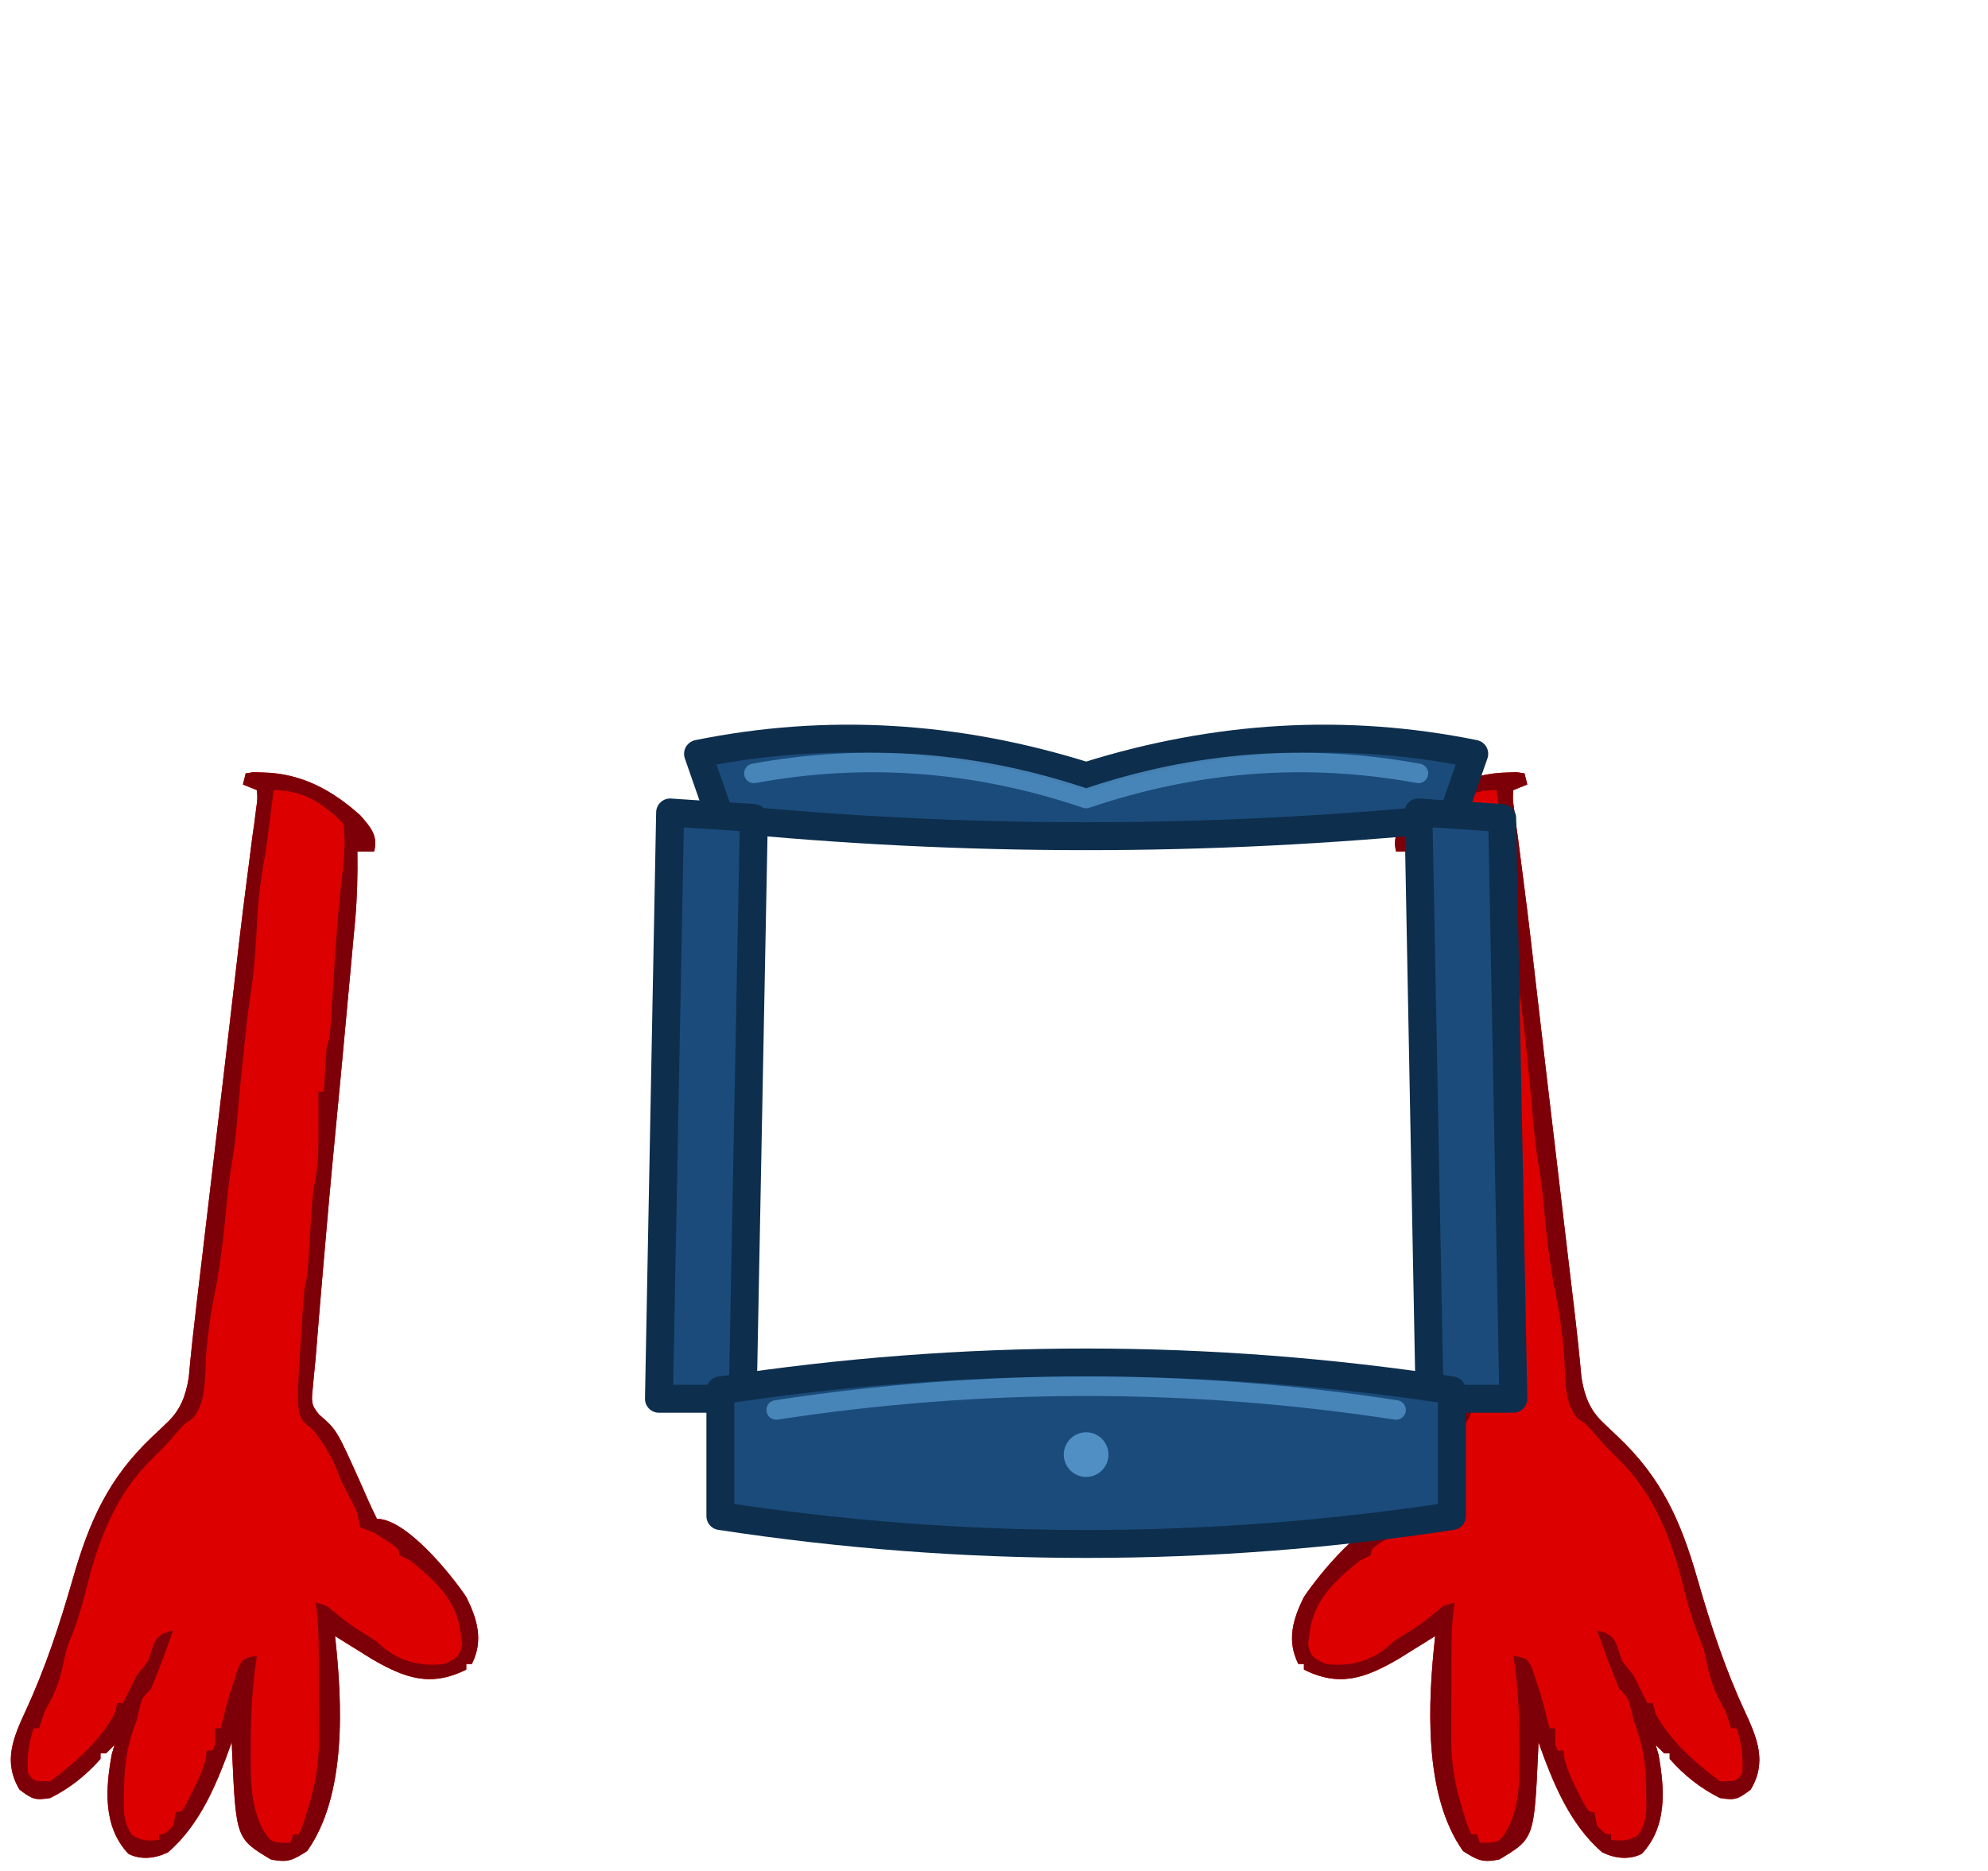
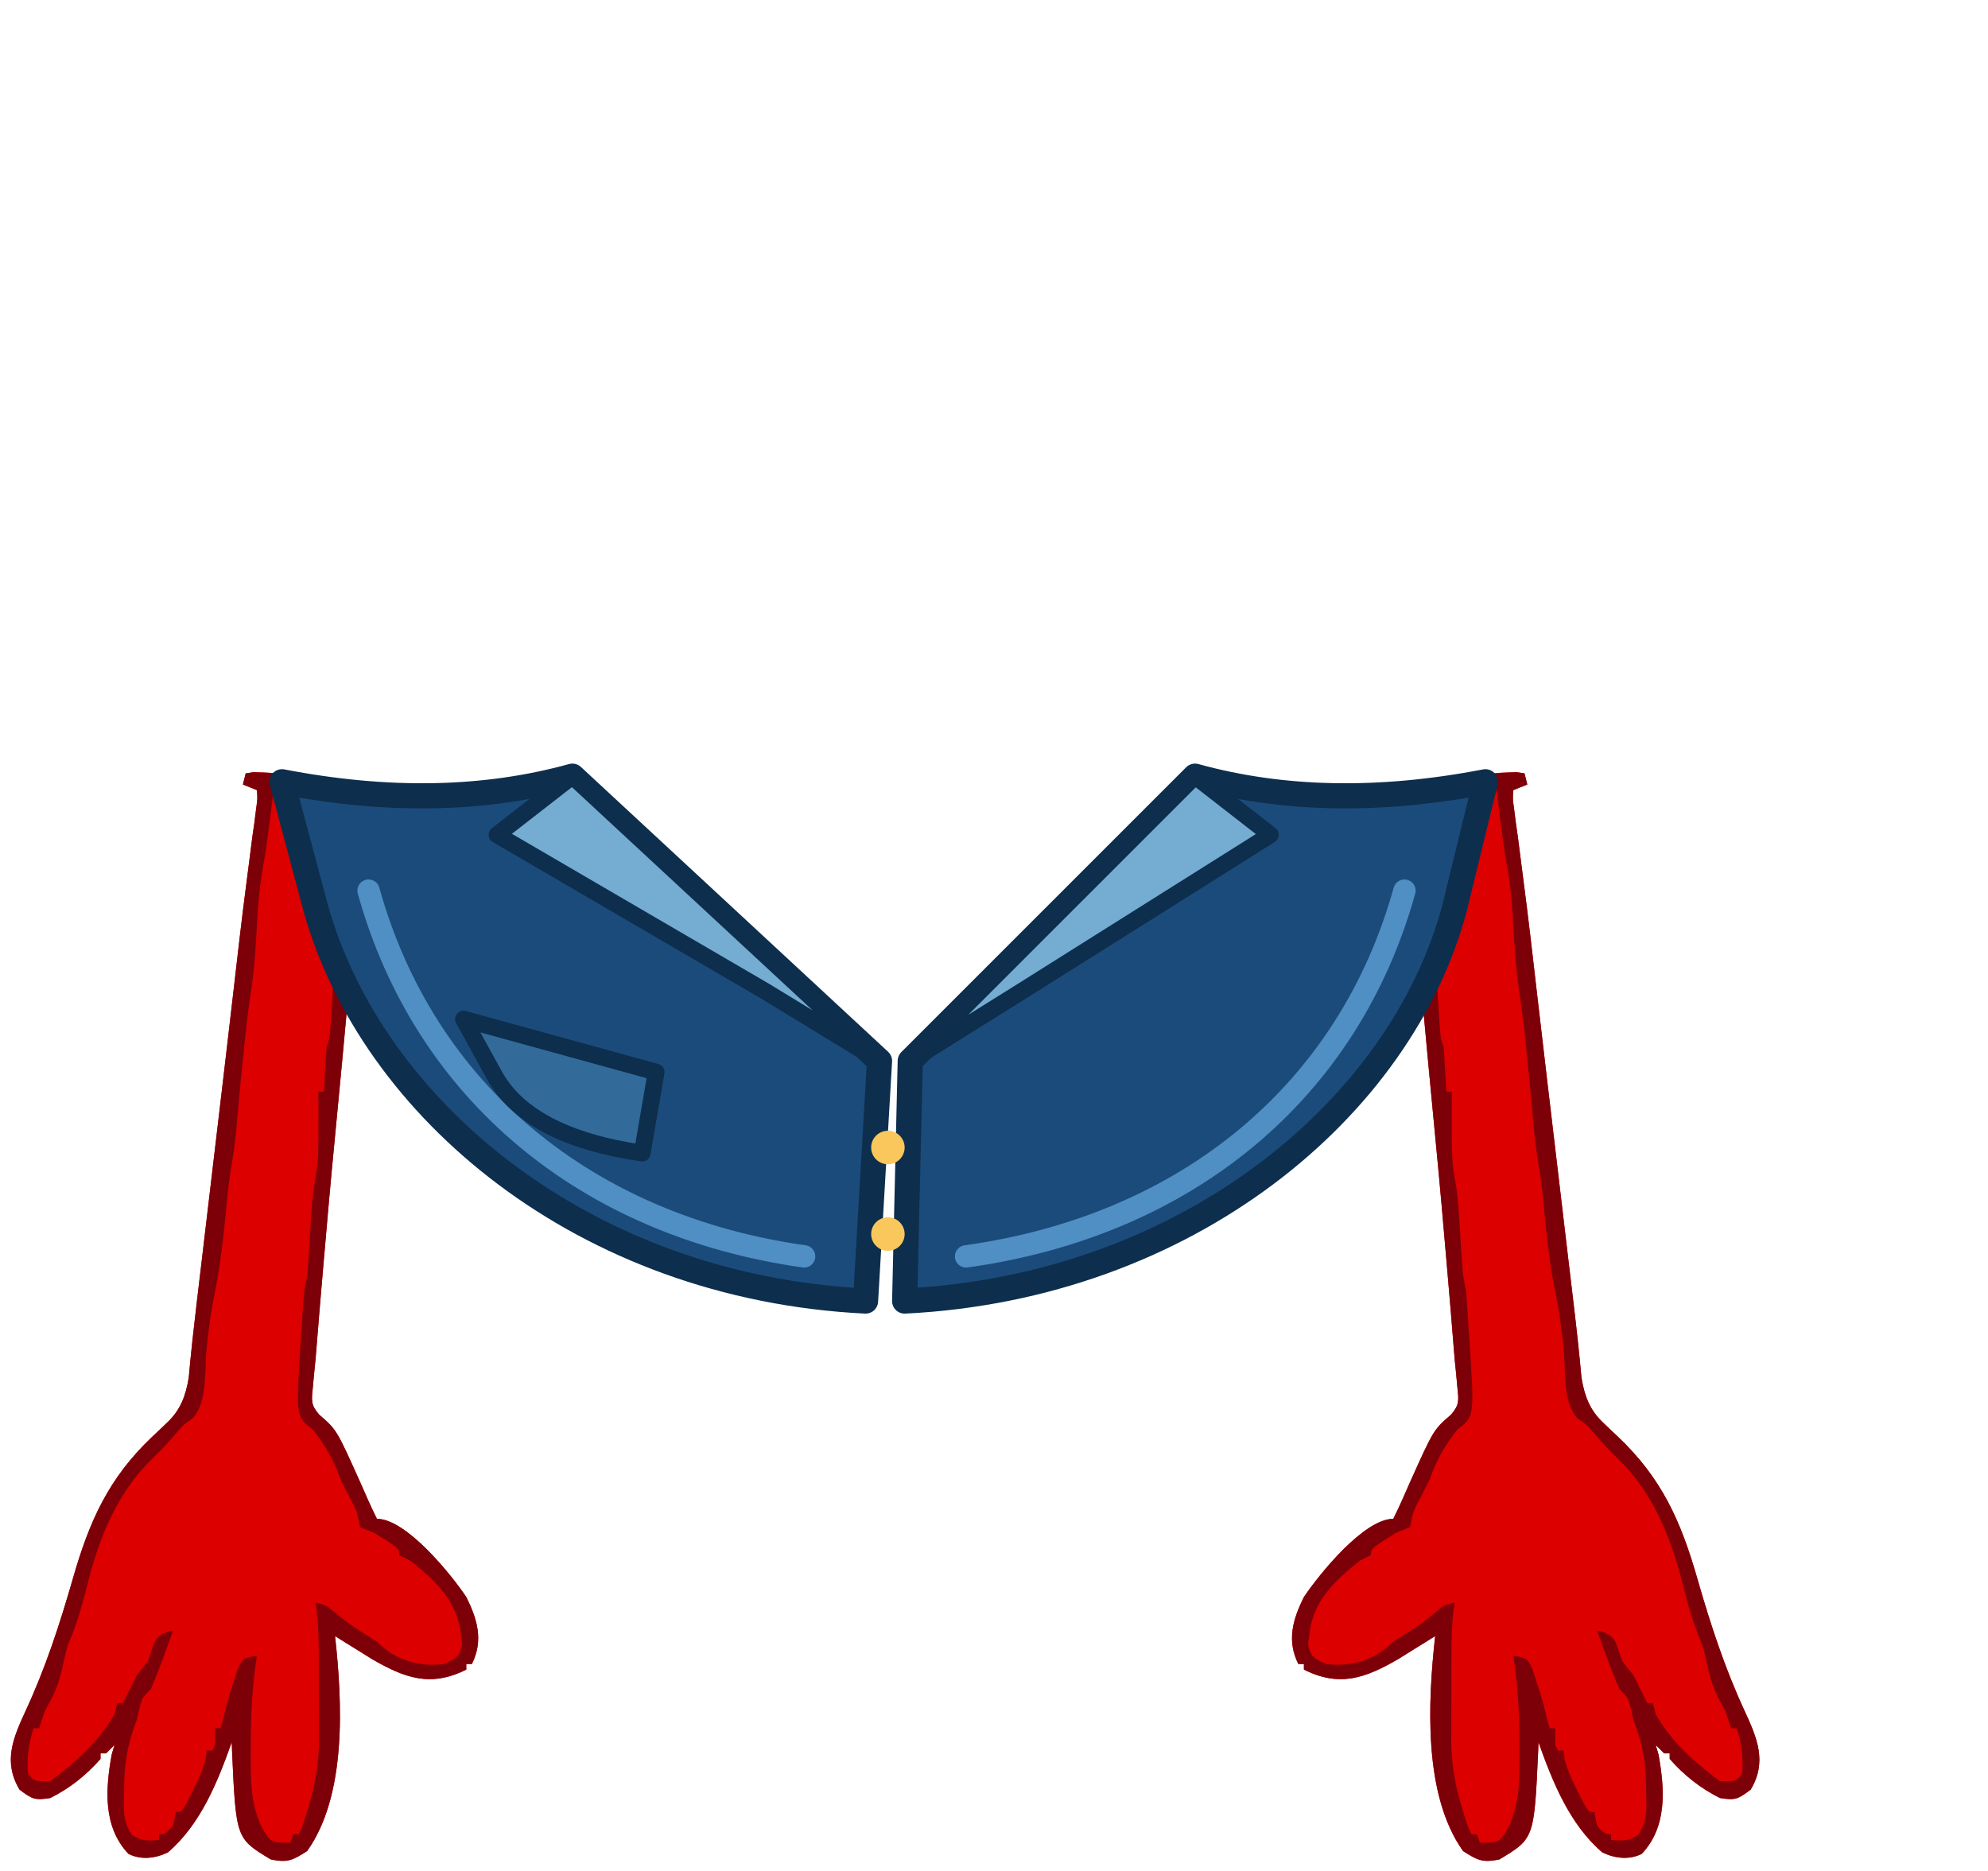
<svg xmlns="http://www.w3.org/2000/svg" viewBox="0 0 712 670">
  <g transform="translate(0,273)">
    <g transform="translate(175,0) scale(-1,1)">
      <path d="M0 0 C1.15 -0.04 2.3 -0.07 3.48 -0.11 C3.94 -0.04 3.94 -0.04 6.25 0.31 C6.41 0.97 6.41 0.97 7.25 4.31 C5.6 4.97 3.95 5.63 2.25 6.31 C2 9.26 2 9.26 2.54 13.21 C2.73 14.74 2.93 16.27 3.13 17.86 C3.38 19.59 3.62 21.33 3.88 23.12 C4.25 26.02 4.62 28.92 4.99 31.82 C5.27 33.98 5.55 36.15 5.83 38.32 C7.69 52.48 9.3 66.67 10.93 80.86 C11.89 89.14 12.86 97.42 13.83 105.7 C14.03 107.38 14.23 109.06 14.43 110.8 C17.04 133.07 19.68 155.34 22.33 177.62 C22.42 178.37 22.42 178.37 22.88 182.21 C23.22 185.11 23.57 188.01 23.91 190.91 C24.94 199.53 25.88 208.15 26.66 216.8 C27.75 223.31 29.61 228.35 34.45 232.9 C35.27 233.68 36.09 234.47 36.93 235.28 C37.78 236.08 38.62 236.87 39.5 237.69 C55.39 252.67 62.28 268.15 68.25 289.06 C72.89 305.2 78 320.81 85.06 336.06 C89.58 345.84 93.22 354.36 87.25 364.31 C82.67 367.74 81.77 368.19 76.25 367.31 C69.24 363.81 63.44 359.19 58.25 353.31 C58.25 352.65 58.25 351.99 58.25 351.31 C57.59 351.31 56.93 351.31 56.25 351.31 C55.26 350.32 54.27 349.33 53.25 348.31 C53.58 349.45 53.91 350.58 54.25 351.75 C56.48 364.16 57.42 377.55 48.25 387.31 C43.67 389.6 38.51 388.93 34.06 386.75 C22.32 376.58 16.36 361.64 11.25 347.31 C11.21 348.38 11.18 349.44 11.14 350.54 C9.72 381.83 9.72 381.83 -2.75 389.31 C-8.86 390.54 -10.57 389.6 -15.75 386.31 C-30.1 366.14 -28.33 332.73 -25.75 309.31 C-26.94 310.06 -28.14 310.81 -29.37 311.58 C-30.96 312.56 -32.55 313.55 -34.19 314.56 C-35.75 315.54 -37.32 316.51 -38.93 317.52 C-50.77 324.39 -59.98 327.7 -72.75 321.31 C-72.75 320.65 -72.75 319.99 -72.75 319.31 C-73.41 319.31 -74.07 319.31 -74.75 319.31 C-78.94 310.94 -76.77 303.36 -72.75 295.31 C-67.26 287.1 -51.21 267.31 -40.75 267.31 C-38.52 262.86 -36.56 258.31 -34.56 253.75 C-26.31 235.4 -26.31 235.4 -20.04 229.97 C-16.99 226.43 -17.32 224.84 -17.79 220.25 C-17.86 219.49 -17.86 219.49 -18.21 215.66 C-18.39 213.89 -18.57 212.13 -18.75 210.31 C-18.92 208.23 -19.09 206.15 -19.26 204.07 C-19.83 196.84 -20.44 189.61 -21.06 182.38 C-21.12 181.72 -21.12 181.72 -21.4 178.41 C-22.75 162.54 -24.15 146.67 -25.69 130.81 C-27.37 113.42 -29 96.02 -30.58 78.62 C-30.86 75.61 -31.14 72.6 -31.41 69.6 C-31.81 65.35 -32.19 61.11 -32.58 56.86 C-32.7 55.6 -32.82 54.34 -32.94 53.04 C-33.67 44.78 -33.88 36.61 -33.75 28.31 C-35.73 28.31 -37.71 28.31 -39.75 28.31 C-41.2 22.5 -38.45 19.57 -34.75 15.31 C-24.71 6.31 -13.7 0.29 0 0 Z " fill="#DC0000" transform="translate(80.75,3.6875)" />
      <path d="M0 0 C1.15 -0.04 2.3 -0.07 3.48 -0.11 C3.94 -0.04 3.94 -0.04 6.25 0.31 C6.41 0.97 6.41 0.97 7.25 4.31 C5.6 4.97 3.95 5.63 2.25 6.31 C2 9.26 2 9.26 2.54 13.21 C2.73 14.74 2.93 16.27 3.13 17.86 C3.38 19.59 3.62 21.33 3.88 23.12 C4.25 26.02 4.62 28.92 4.99 31.82 C5.27 33.98 5.55 36.15 5.83 38.32 C7.69 52.48 9.3 66.67 10.93 80.86 C11.89 89.14 12.86 97.42 13.83 105.7 C14.03 107.38 14.23 109.06 14.43 110.8 C17.04 133.07 19.68 155.34 22.33 177.62 C22.42 178.37 22.42 178.37 22.88 182.21 C23.22 185.11 23.57 188.01 23.91 190.91 C24.94 199.53 25.88 208.15 26.66 216.8 C27.75 223.31 29.61 228.35 34.45 232.9 C35.27 233.68 36.09 234.47 36.93 235.28 C37.78 236.08 38.62 236.87 39.5 237.69 C55.39 252.67 62.28 268.15 68.25 289.06 C72.89 305.2 78 320.81 85.06 336.06 C89.58 345.84 93.22 354.36 87.25 364.31 C82.67 367.74 81.77 368.19 76.25 367.31 C69.24 363.81 63.44 359.19 58.25 353.31 C58.25 352.65 58.25 351.99 58.25 351.31 C57.59 351.31 56.93 351.31 56.25 351.31 C55.26 350.32 54.27 349.33 53.25 348.31 C53.58 349.45 53.91 350.58 54.25 351.75 C56.48 364.16 57.42 377.55 48.25 387.31 C43.67 389.6 38.51 388.93 34.06 386.75 C22.32 376.58 16.36 361.64 11.25 347.31 C11.21 348.38 11.18 349.44 11.14 350.54 C9.72 381.83 9.72 381.83 -2.75 389.31 C-8.86 390.54 -10.57 389.6 -15.75 386.31 C-30.1 366.14 -28.33 332.73 -25.75 309.31 C-26.94 310.06 -28.14 310.81 -29.37 311.58 C-30.96 312.56 -32.55 313.55 -34.19 314.56 C-35.75 315.54 -37.32 316.51 -38.93 317.52 C-50.77 324.39 -59.98 327.7 -72.75 321.31 C-72.75 320.65 -72.75 319.99 -72.75 319.31 C-73.41 319.31 -74.07 319.31 -74.75 319.31 C-78.94 310.94 -76.77 303.36 -72.75 295.31 C-67.26 287.1 -51.21 267.31 -40.75 267.31 C-38.52 262.86 -36.56 258.31 -34.56 253.75 C-26.31 235.4 -26.31 235.4 -20.04 229.97 C-16.99 226.43 -17.32 224.84 -17.79 220.25 C-17.86 219.49 -17.86 219.49 -18.21 215.66 C-18.39 213.89 -18.57 212.13 -18.75 210.31 C-18.92 208.23 -19.09 206.15 -19.26 204.07 C-19.83 196.84 -20.44 189.61 -21.06 182.38 C-21.12 181.72 -21.12 181.72 -21.4 178.41 C-22.75 162.54 -24.15 146.67 -25.69 130.81 C-27.37 113.42 -29 96.02 -30.58 78.62 C-30.86 75.61 -31.14 72.6 -31.41 69.6 C-31.81 65.35 -32.19 61.11 -32.58 56.86 C-32.7 55.6 -32.82 54.34 -32.94 53.04 C-33.67 44.78 -33.88 36.61 -33.75 28.31 C-35.73 28.31 -37.71 28.31 -39.75 28.31 C-41.2 22.5 -38.45 19.57 -34.75 15.31 C-24.71 6.31 -13.7 0.29 0 0 Z M-28.75 18.31 C-29.75 25.74 -28.68 33.47 -27.83 40.88 C-26.52 53 -25.76 65.16 -25 77.33 C-24.81 80.24 -24.62 83.15 -24.43 86.06 C-24.33 87.77 -24.22 89.48 -24.11 91.23 C-23.75 95.31 -23.75 95.31 -22.75 98.31 C-22.52 101.04 -22.34 103.77 -22.19 106.5 C-22.1 107.96 -22.02 109.42 -21.93 110.92 C-21.87 112.04 -21.81 113.16 -21.75 114.31 C-21.09 114.31 -20.43 114.31 -19.75 114.31 C-19.77 116.27 -19.79 118.23 -19.81 120.25 C-19.81 139.19 -19.81 139.19 -18.26 148.13 C-17.73 151.45 -17.46 154.71 -17.25 158.07 C-17.17 159.33 -17.09 160.6 -17 161.9 C-16.83 164.56 -16.67 167.21 -16.5 169.86 C-16.42 171.12 -16.34 172.39 -16.25 173.69 C-16.21 174.27 -16.21 174.27 -16.03 177.18 C-15.75 180.31 -15.75 180.31 -14.75 185.31 C-14.29 190.28 -14 195.27 -13.69 200.25 C-13.6 201.59 -13.51 202.93 -13.41 204.31 C-11.71 230.69 -11.71 230.69 -17.75 235.31 C-22.31 240.99 -25.35 246.43 -27.75 253.31 C-29.27 256.39 -30.84 259.44 -32.45 262.48 C-33.75 265.31 -33.75 265.31 -34.75 270.31 C-36.4 270.97 -38.05 271.63 -39.75 272.31 C-48.75 277.92 -48.75 277.92 -48.75 280.31 C-50.07 280.97 -51.39 281.63 -52.75 282.31 C-61.65 289.43 -69.39 296.58 -70.75 308.31 C-70.91 309.57 -71.08 310.83 -71.25 312.12 C-70.53 316.74 -68.95 317.47 -64.75 319.31 C-55.51 320.42 -47.35 317.91 -40.75 311.31 C-39.01 310.14 -37.23 309.02 -35.44 307.94 C-31.91 305.76 -28.98 303.65 -25.81 300.94 C-22.75 298.31 -22.75 298.31 -18.75 297.31 C-18.91 298.4 -19.07 299.48 -19.24 300.6 C-19.82 305.97 -19.91 311.28 -19.92 316.68 C-19.92 317.75 -19.92 318.83 -19.93 319.94 C-19.93 322.2 -19.94 324.46 -19.94 326.73 C-19.94 330.17 -19.96 333.61 -19.97 337.05 C-19.98 339.26 -19.98 341.47 -19.98 343.68 C-19.99 344.7 -19.99 345.71 -20 346.76 C-19.97 355.67 -18.36 363.85 -15.69 372.31 C-15.35 373.41 -15 374.5 -14.65 375.62 C-13.75 378.31 -13.75 378.31 -12.75 380.31 C-12.09 380.31 -11.43 380.31 -10.75 380.31 C-10.59 380.81 -10.59 380.81 -9.75 383.31 C-2.84 383.31 -2.84 383.31 0.25 378.31 C4.72 369.21 4.44 360.51 4.44 350.56 C4.44 349.87 4.44 349.87 4.44 346.37 C4.39 336.22 3.79 326.36 2.25 316.31 C7.25 317.31 7.25 317.31 8.98 320.85 C9.22 321.59 9.22 321.59 10.44 325.38 C10.93 326.85 11.41 328.33 11.92 329.85 C12.81 332.83 13.6 335.84 14.3 338.87 C14.46 339.44 14.46 339.44 15.25 342.31 C15.91 342.31 16.57 342.31 17.25 342.31 C17.25 344.29 17.25 346.27 17.25 348.31 C17.58 348.97 17.91 349.63 18.25 350.31 C18.91 350.31 19.57 350.31 20.25 350.31 C20.33 351.13 20.42 351.95 20.5 352.79 C21.43 357.17 23.18 360.69 25.19 364.69 C25.9 366.12 26.61 367.55 27.34 369.02 C29.25 372.31 29.25 372.31 31.25 372.31 C31.58 373.96 31.91 375.61 32.25 377.31 C35.25 380.31 35.25 380.31 37.25 380.31 C37.25 380.97 37.25 381.63 37.25 382.31 C41.27 382.71 43.52 382.79 46.95 380.54 C50.37 375.74 49.95 370.98 49.81 365.31 C49.8 364.19 49.79 363.06 49.77 361.91 C49.56 353.7 48.25 346.99 45.25 339.31 C44.9 337.79 44.55 336.26 44.19 334.69 C43.25 331.31 43.25 331.31 40.25 328.31 C37.28 321.43 34.78 314.37 32.25 307.31 C39.37 308.74 38.85 311.81 41.25 318.31 C42.56 320 43.89 321.67 45.25 323.31 C46.12 325.07 46.98 326.82 47.88 328.62 C48.27 329.4 48.27 329.4 50.25 333.31 C50.91 333.31 51.57 333.31 52.25 333.31 C52.58 334.63 52.91 335.95 53.25 337.31 C58.95 347.29 67.11 354.46 76.25 361.31 C82.25 361.31 82.25 361.31 84.25 358.31 C84.63 352.64 83.99 347.73 82.25 342.31 C81.59 342.31 80.93 342.31 80.25 342.31 C79.57 340.32 78.91 338.32 78.25 336.31 C77.85 335.56 77.85 335.56 75.81 331.75 C73.25 326.77 72.12 321.9 70.99 316.45 C70.25 313.31 70.25 313.31 68.38 308.69 C65.79 302.15 64.12 295.52 62.4 288.7 C58.16 272.51 51.54 256.98 39.25 245.31 C36.42 242.55 33.8 239.78 31.25 236.75 C28.25 233.31 28.25 233.31 25.5 231.56 C20.03 226.09 20.98 215.2 20.38 207.94 C19.75 200.58 18.8 193.48 17.31 186.25 C15.31 176.41 14.21 166.6 13.29 156.61 C12.77 151.05 12.18 145.57 11.22 140.07 C10.33 134.8 9.75 129.63 9.31 124.31 C8.55 115.47 7.69 106.64 6.75 97.81 C6.63 96.68 6.51 95.55 6.39 94.38 C5.78 88.71 5.08 83.06 4.22 77.42 C2.95 68.73 2.52 60.02 2.04 51.26 C1.59 43.79 0.68 36.67 -0.75 29.31 C-1.35 25.26 -1.86 21.19 -2.38 17.12 C-2.44 16.6 -2.44 16.6 -2.78 13.95 C-3.11 11.41 -3.43 8.86 -3.75 6.31 C-14.28 6.31 -21.48 11.04 -28.75 18.31 Z " fill="#7D0008" transform="translate(80.75,3.6875)" />
    </g>
    <g transform="translate(459,0)">
      <path d="M0 0 C1.15 -0.04 2.3 -0.07 3.48 -0.11 C3.94 -0.04 3.94 -0.04 6.25 0.31 C6.41 0.97 6.41 0.97 7.25 4.31 C5.6 4.97 3.95 5.63 2.25 6.31 C2 9.26 2 9.26 2.54 13.21 C2.73 14.74 2.93 16.27 3.13 17.86 C3.38 19.59 3.62 21.33 3.88 23.12 C4.25 26.02 4.62 28.92 4.99 31.82 C5.27 33.98 5.55 36.15 5.83 38.32 C7.69 52.48 9.3 66.67 10.93 80.86 C11.89 89.14 12.86 97.42 13.83 105.7 C14.03 107.38 14.23 109.06 14.43 110.8 C17.04 133.07 19.68 155.34 22.33 177.62 C22.42 178.37 22.42 178.37 22.88 182.21 C23.22 185.11 23.57 188.01 23.91 190.91 C24.94 199.53 25.88 208.15 26.66 216.8 C27.75 223.31 29.61 228.35 34.45 232.9 C35.27 233.68 36.09 234.47 36.93 235.28 C37.78 236.08 38.62 236.87 39.5 237.69 C55.39 252.67 62.28 268.15 68.25 289.06 C72.89 305.2 78 320.81 85.06 336.06 C89.58 345.84 93.22 354.36 87.25 364.31 C82.67 367.74 81.77 368.19 76.25 367.31 C69.24 363.81 63.44 359.19 58.25 353.31 C58.25 352.65 58.25 351.99 58.25 351.31 C57.59 351.31 56.93 351.31 56.25 351.31 C55.26 350.32 54.27 349.33 53.25 348.31 C53.58 349.45 53.91 350.58 54.25 351.75 C56.48 364.16 57.42 377.55 48.25 387.31 C43.67 389.6 38.51 388.93 34.06 386.75 C22.32 376.58 16.36 361.64 11.25 347.31 C11.21 348.38 11.18 349.44 11.14 350.54 C9.72 381.83 9.72 381.83 -2.75 389.31 C-8.86 390.54 -10.57 389.6 -15.75 386.31 C-30.1 366.14 -28.33 332.73 -25.75 309.31 C-26.94 310.06 -28.14 310.81 -29.37 311.58 C-30.96 312.56 -32.55 313.55 -34.19 314.56 C-35.75 315.54 -37.32 316.51 -38.93 317.52 C-50.77 324.39 -59.98 327.7 -72.75 321.31 C-72.75 320.65 -72.75 319.99 -72.75 319.31 C-73.41 319.31 -74.07 319.31 -74.75 319.31 C-78.94 310.94 -76.77 303.36 -72.75 295.31 C-67.26 287.1 -51.21 267.31 -40.75 267.31 C-38.52 262.86 -36.56 258.31 -34.56 253.75 C-26.31 235.4 -26.31 235.4 -20.04 229.97 C-16.99 226.43 -17.32 224.84 -17.79 220.25 C-17.86 219.49 -17.86 219.49 -18.21 215.66 C-18.39 213.89 -18.57 212.13 -18.75 210.31 C-18.92 208.23 -19.09 206.15 -19.26 204.07 C-19.83 196.84 -20.44 189.61 -21.06 182.38 C-21.12 181.72 -21.12 181.72 -21.4 178.41 C-22.75 162.54 -24.15 146.67 -25.69 130.81 C-27.37 113.42 -29 96.02 -30.58 78.62 C-30.86 75.61 -31.14 72.6 -31.41 69.6 C-31.81 65.35 -32.19 61.11 -32.58 56.86 C-32.7 55.6 -32.82 54.34 -32.94 53.04 C-33.67 44.78 -33.88 36.61 -33.75 28.31 C-35.73 28.31 -37.71 28.31 -39.75 28.31 C-41.2 22.5 -38.45 19.57 -34.75 15.31 C-24.71 6.31 -13.7 0.29 0 0 Z " fill="#DC0000" transform="translate(80.75,3.6875)" />
      <path d="M0 0 C1.15 -0.04 2.3 -0.07 3.48 -0.11 C3.94 -0.04 3.94 -0.04 6.25 0.31 C6.41 0.97 6.41 0.97 7.25 4.31 C5.6 4.97 3.95 5.63 2.25 6.31 C2 9.26 2 9.26 2.54 13.21 C2.73 14.74 2.93 16.27 3.13 17.86 C3.38 19.59 3.62 21.33 3.88 23.12 C4.25 26.02 4.62 28.92 4.99 31.82 C5.27 33.98 5.55 36.15 5.83 38.32 C7.69 52.48 9.3 66.67 10.93 80.86 C11.89 89.14 12.86 97.42 13.83 105.7 C14.03 107.38 14.23 109.06 14.43 110.8 C17.04 133.07 19.68 155.34 22.33 177.62 C22.42 178.37 22.42 178.37 22.88 182.21 C23.22 185.11 23.57 188.01 23.91 190.91 C24.94 199.53 25.88 208.15 26.66 216.8 C27.75 223.31 29.61 228.35 34.45 232.9 C35.27 233.68 36.09 234.47 36.93 235.28 C37.78 236.08 38.62 236.87 39.5 237.69 C55.39 252.67 62.28 268.15 68.25 289.06 C72.89 305.2 78 320.81 85.06 336.06 C89.58 345.84 93.22 354.36 87.25 364.31 C82.67 367.74 81.77 368.19 76.25 367.31 C69.24 363.81 63.44 359.19 58.25 353.31 C58.25 352.65 58.25 351.99 58.25 351.31 C57.59 351.31 56.93 351.31 56.25 351.31 C55.26 350.32 54.27 349.33 53.25 348.31 C53.58 349.45 53.91 350.58 54.25 351.75 C56.48 364.16 57.42 377.55 48.25 387.31 C43.67 389.6 38.51 388.93 34.06 386.75 C22.32 376.58 16.36 361.64 11.25 347.31 C11.21 348.38 11.18 349.44 11.14 350.54 C9.72 381.83 9.72 381.83 -2.75 389.31 C-8.86 390.54 -10.57 389.6 -15.75 386.31 C-30.1 366.14 -28.33 332.73 -25.75 309.31 C-26.94 310.06 -28.14 310.81 -29.37 311.58 C-30.96 312.56 -32.55 313.55 -34.19 314.56 C-35.75 315.54 -37.32 316.51 -38.93 317.52 C-50.77 324.39 -59.98 327.7 -72.75 321.31 C-72.75 320.65 -72.75 319.99 -72.75 319.31 C-73.41 319.31 -74.07 319.31 -74.75 319.31 C-78.94 310.94 -76.77 303.36 -72.75 295.31 C-67.26 287.1 -51.21 267.31 -40.75 267.31 C-38.52 262.86 -36.56 258.31 -34.56 253.75 C-26.31 235.4 -26.31 235.4 -20.04 229.97 C-16.99 226.43 -17.32 224.84 -17.79 220.25 C-17.86 219.49 -17.86 219.49 -18.21 215.66 C-18.39 213.89 -18.57 212.13 -18.75 210.31 C-18.92 208.23 -19.09 206.15 -19.26 204.07 C-19.83 196.84 -20.44 189.61 -21.06 182.38 C-21.12 181.72 -21.12 181.72 -21.4 178.41 C-22.75 162.54 -24.15 146.67 -25.69 130.81 C-27.37 113.42 -29 96.02 -30.58 78.62 C-30.86 75.61 -31.14 72.6 -31.41 69.6 C-31.81 65.35 -32.19 61.11 -32.58 56.86 C-32.7 55.6 -32.82 54.34 -32.94 53.04 C-33.67 44.78 -33.88 36.61 -33.75 28.31 C-35.73 28.31 -37.71 28.31 -39.75 28.31 C-41.2 22.5 -38.45 19.57 -34.75 15.31 C-24.71 6.31 -13.7 0.29 0 0 Z M-28.75 18.31 C-29.75 25.74 -28.68 33.47 -27.83 40.88 C-26.52 53 -25.76 65.16 -25 77.33 C-24.81 80.24 -24.62 83.15 -24.43 86.06 C-24.33 87.77 -24.22 89.48 -24.11 91.23 C-23.75 95.31 -23.75 95.31 -22.75 98.31 C-22.52 101.04 -22.34 103.77 -22.19 106.5 C-22.1 107.96 -22.02 109.42 -21.93 110.92 C-21.87 112.04 -21.81 113.16 -21.75 114.31 C-21.09 114.31 -20.43 114.31 -19.75 114.31 C-19.77 116.27 -19.79 118.23 -19.81 120.25 C-19.81 139.19 -19.81 139.19 -18.26 148.13 C-17.73 151.45 -17.46 154.71 -17.25 158.07 C-17.17 159.33 -17.09 160.6 -17 161.9 C-16.83 164.56 -16.67 167.21 -16.5 169.86 C-16.42 171.12 -16.34 172.39 -16.25 173.69 C-16.21 174.27 -16.21 174.27 -16.03 177.18 C-15.75 180.31 -15.75 180.31 -14.75 185.31 C-14.29 190.28 -14 195.27 -13.69 200.25 C-13.6 201.59 -13.51 202.93 -13.41 204.31 C-11.71 230.69 -11.71 230.69 -17.75 235.31 C-22.31 240.99 -25.35 246.43 -27.75 253.31 C-29.27 256.39 -30.84 259.44 -32.45 262.48 C-33.75 265.31 -33.75 265.31 -34.75 270.31 C-36.4 270.97 -38.05 271.63 -39.75 272.31 C-48.75 277.92 -48.75 277.92 -48.75 280.31 C-50.07 280.97 -51.39 281.63 -52.75 282.31 C-61.65 289.43 -69.39 296.58 -70.75 308.31 C-70.91 309.57 -71.08 310.83 -71.25 312.12 C-70.53 316.74 -68.95 317.47 -64.75 319.31 C-55.51 320.42 -47.35 317.91 -40.75 311.31 C-39.01 310.14 -37.23 309.02 -35.44 307.94 C-31.91 305.76 -28.98 303.65 -25.81 300.94 C-22.75 298.31 -22.75 298.31 -18.75 297.31 C-18.91 298.4 -19.07 299.48 -19.24 300.6 C-19.82 305.97 -19.91 311.28 -19.92 316.68 C-19.92 317.75 -19.92 318.83 -19.93 319.94 C-19.93 322.2 -19.94 324.46 -19.94 326.73 C-19.94 330.17 -19.96 333.61 -19.97 337.05 C-19.98 339.26 -19.98 341.47 -19.98 343.68 C-19.99 344.7 -19.99 345.71 -20 346.76 C-19.97 355.67 -18.36 363.85 -15.69 372.31 C-15.35 373.41 -15 374.5 -14.65 375.62 C-13.75 378.31 -13.75 378.31 -12.75 380.31 C-12.09 380.31 -11.43 380.31 -10.75 380.31 C-10.59 380.81 -10.59 380.81 -9.75 383.31 C-2.84 383.31 -2.84 383.31 0.25 378.31 C4.72 369.21 4.44 360.51 4.44 350.56 C4.44 349.87 4.44 349.87 4.44 346.37 C4.39 336.22 3.79 326.36 2.25 316.31 C7.25 317.31 7.25 317.31 8.98 320.85 C9.22 321.59 9.22 321.59 10.44 325.38 C10.93 326.85 11.41 328.33 11.92 329.85 C12.81 332.83 13.6 335.84 14.3 338.87 C14.46 339.44 14.46 339.44 15.25 342.31 C15.91 342.31 16.57 342.31 17.25 342.31 C17.25 344.29 17.25 346.27 17.25 348.31 C17.58 348.97 17.91 349.63 18.25 350.31 C18.91 350.31 19.57 350.31 20.25 350.31 C20.33 351.13 20.42 351.95 20.5 352.79 C21.43 357.17 23.18 360.69 25.19 364.69 C25.9 366.12 26.61 367.55 27.34 369.02 C29.25 372.31 29.25 372.31 31.25 372.31 C31.58 373.96 31.91 375.61 32.25 377.31 C35.25 380.31 35.25 380.31 37.25 380.31 C37.25 380.97 37.25 381.63 37.25 382.31 C41.27 382.71 43.52 382.79 46.95 380.54 C50.37 375.74 49.95 370.98 49.81 365.31 C49.8 364.19 49.79 363.06 49.77 361.91 C49.56 353.7 48.25 346.99 45.25 339.31 C44.9 337.79 44.55 336.26 44.19 334.69 C43.25 331.31 43.25 331.31 40.25 328.31 C37.28 321.43 34.78 314.37 32.25 307.31 C39.37 308.74 38.85 311.81 41.25 318.31 C42.56 320 43.89 321.67 45.25 323.31 C46.12 325.07 46.98 326.82 47.88 328.62 C48.27 329.4 48.27 329.4 50.25 333.31 C50.91 333.31 51.57 333.31 52.25 333.31 C52.58 334.63 52.91 335.95 53.25 337.31 C58.95 347.29 67.11 354.46 76.25 361.31 C82.25 361.31 82.25 361.31 84.25 358.31 C84.63 352.64 83.99 347.73 82.25 342.31 C81.59 342.31 80.93 342.31 80.25 342.31 C79.57 340.32 78.91 338.32 78.25 336.31 C77.85 335.56 77.85 335.56 75.81 331.75 C73.25 326.77 72.12 321.9 70.99 316.45 C70.25 313.31 70.25 313.31 68.38 308.69 C65.79 302.15 64.12 295.52 62.4 288.7 C58.16 272.51 51.54 256.98 39.25 245.31 C36.42 242.55 33.8 239.78 31.25 236.75 C28.25 233.31 28.25 233.31 25.5 231.56 C20.03 226.09 20.98 215.2 20.38 207.94 C19.75 200.58 18.8 193.48 17.31 186.25 C15.31 176.41 14.21 166.6 13.29 156.61 C12.77 151.05 12.18 145.57 11.22 140.07 C10.33 134.8 9.75 129.63 9.31 124.31 C8.55 115.47 7.69 106.64 6.75 97.81 C6.63 96.68 6.51 95.55 6.39 94.38 C5.78 88.71 5.08 83.06 4.22 77.42 C2.95 68.73 2.52 60.02 2.04 51.26 C1.59 43.79 0.68 36.67 -0.75 29.31 C-1.35 25.26 -1.86 21.19 -2.38 17.12 C-2.44 16.6 -2.44 16.6 -2.78 13.95 C-3.11 11.41 -3.43 8.86 -3.75 6.31 C-14.28 6.31 -21.48 11.04 -28.75 18.31 Z " fill="#7D0008" transform="translate(80.75,3.6875)" />
    </g>
  </g>
  <g stroke-linecap="round" stroke-linejoin="round">
-     <path d="M250 270 Q319 256 389 278 Q459 256 528 270 L520 293 Q389 306 258 293 Z" fill="#1B4B7A" stroke="#0D2E4D" stroke-width="10" />
-     <path d="M270 277 Q330 266 389 286 Q448 266 508 277" fill="none" stroke="#4F8FC4" stroke-width="7" opacity=".85" />
-     <path d="M240 291 L270 293 L266 501 L236 501 Z" fill="#1B4B7A" stroke="#0D2E4D" stroke-width="10" />
-     <path d="M508 291 L538 293 L542 501 L512 501 Z" fill="#1B4B7A" stroke="#0D2E4D" stroke-width="10" />
-     <path d="M258 498 Q389 478 520 498 L520 543 Q389 563 258 543 Z" fill="#1B4B7A" stroke="#0D2E4D" stroke-width="10" />
-     <path d="M278 505 Q389 488 500 505" fill="none" stroke="#4F8FC4" stroke-width="7" opacity=".85" />
-     <circle cx="389" cy="521" r="8" fill="#4F8FC4" />
+     <path d="M101 280 Q158 291 205 278 L315 380 L310 466 C209 461 133 397 113 325 Z" fill="#1B4B7A" stroke="#0D2E4D" stroke-width="9" />
+     <path d="M532 280 Q475 291 428 278 L326 380 L324 466 C425 461 502 397 521 325 Z" fill="#1B4B7A" stroke="#0D2E4D" stroke-width="9" />
+     <path d="M205 278 L315 380 L274 355 L178 299 Z M428 278 L326 380 L366 355 L455 299 Z" fill="#75ACD1" stroke="#0D2E4D" stroke-width="6" />
+     <path d="M132 319 C152 391 210 439 288 450 M503 319 C483 391 425 439 346 450" fill="none" stroke="#4F8FC4" stroke-width="8" />
+     <path d="M166 365 L235 384 L230 413 Q189 407 177 385 Z" fill="#326B99" stroke="#0D2E4D" stroke-width="6" />
+     <circle cx="318" cy="411" r="6" fill="#F9C75B" />
+     <circle cx="318" cy="442" r="6" fill="#F9C75B" />
  </g>
</svg>
